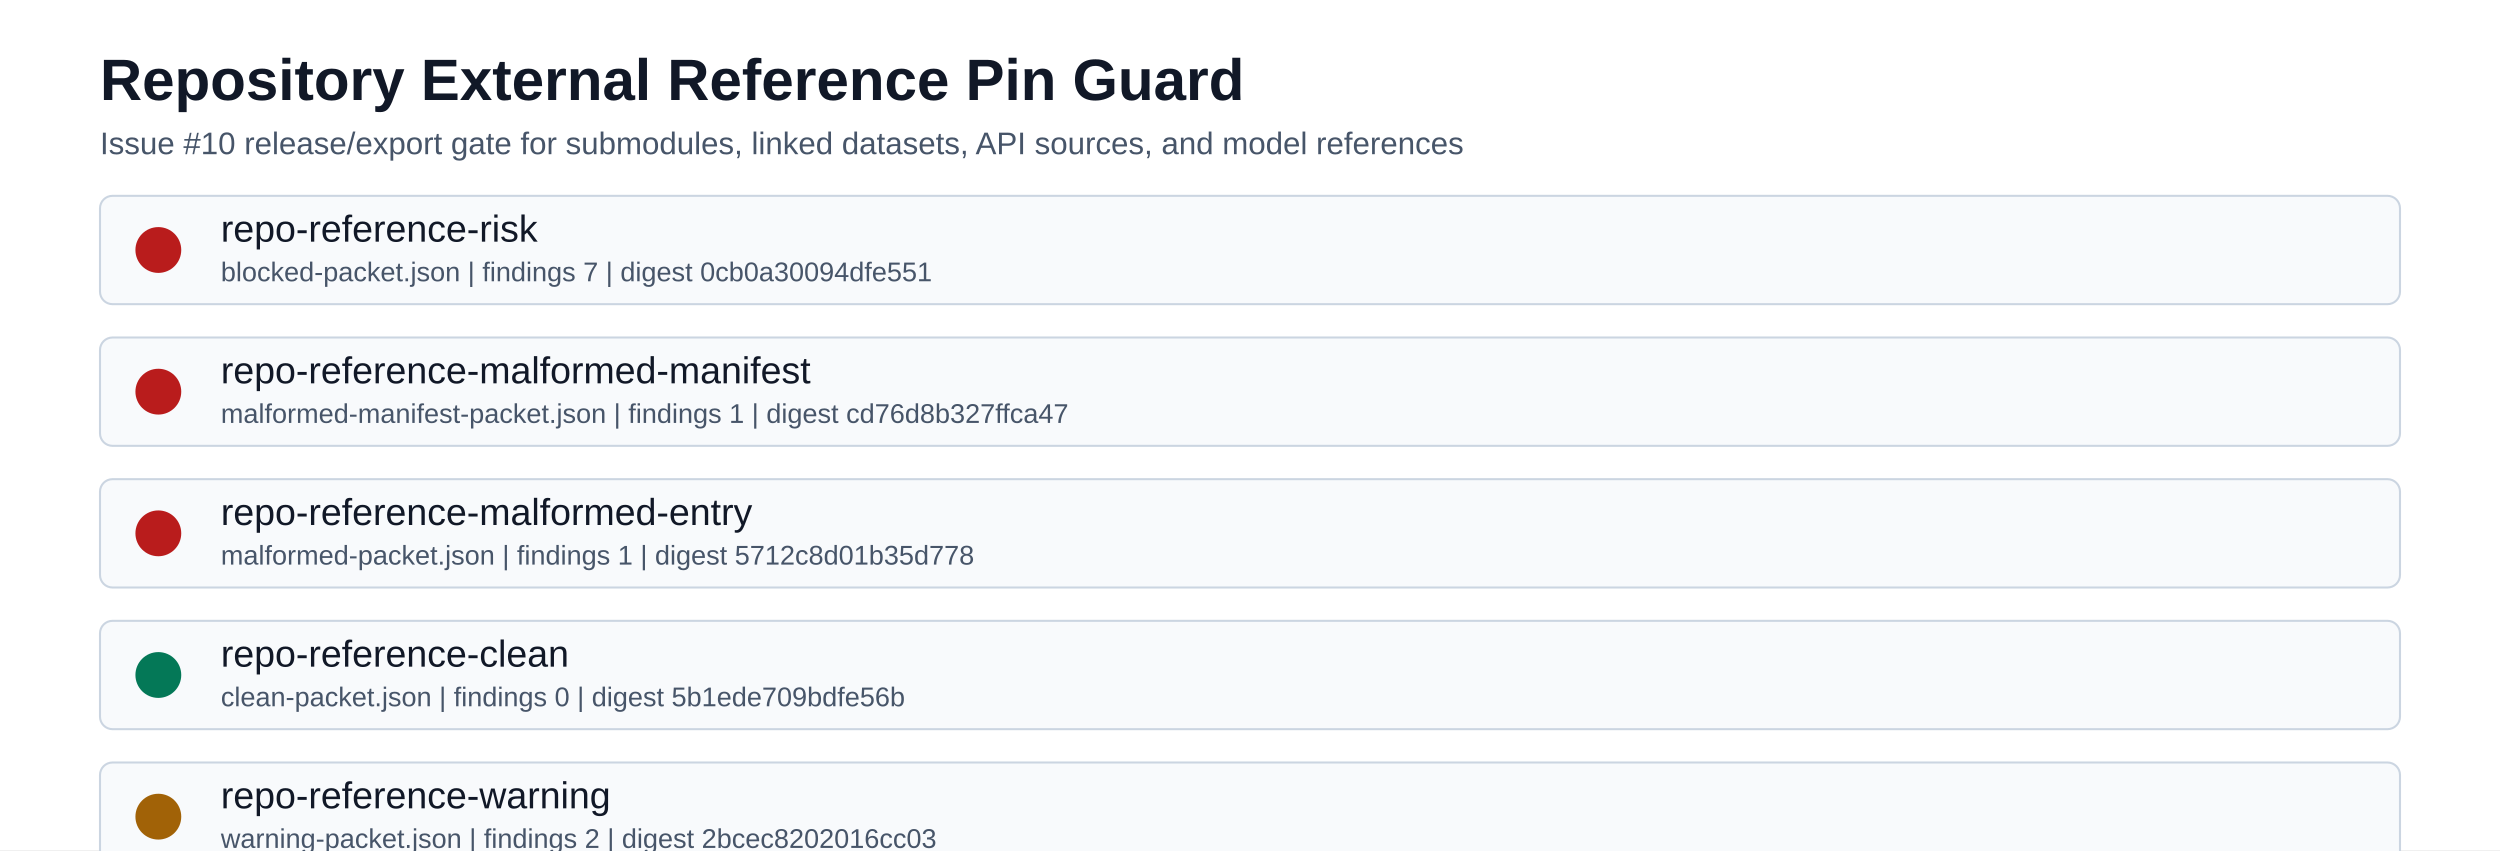
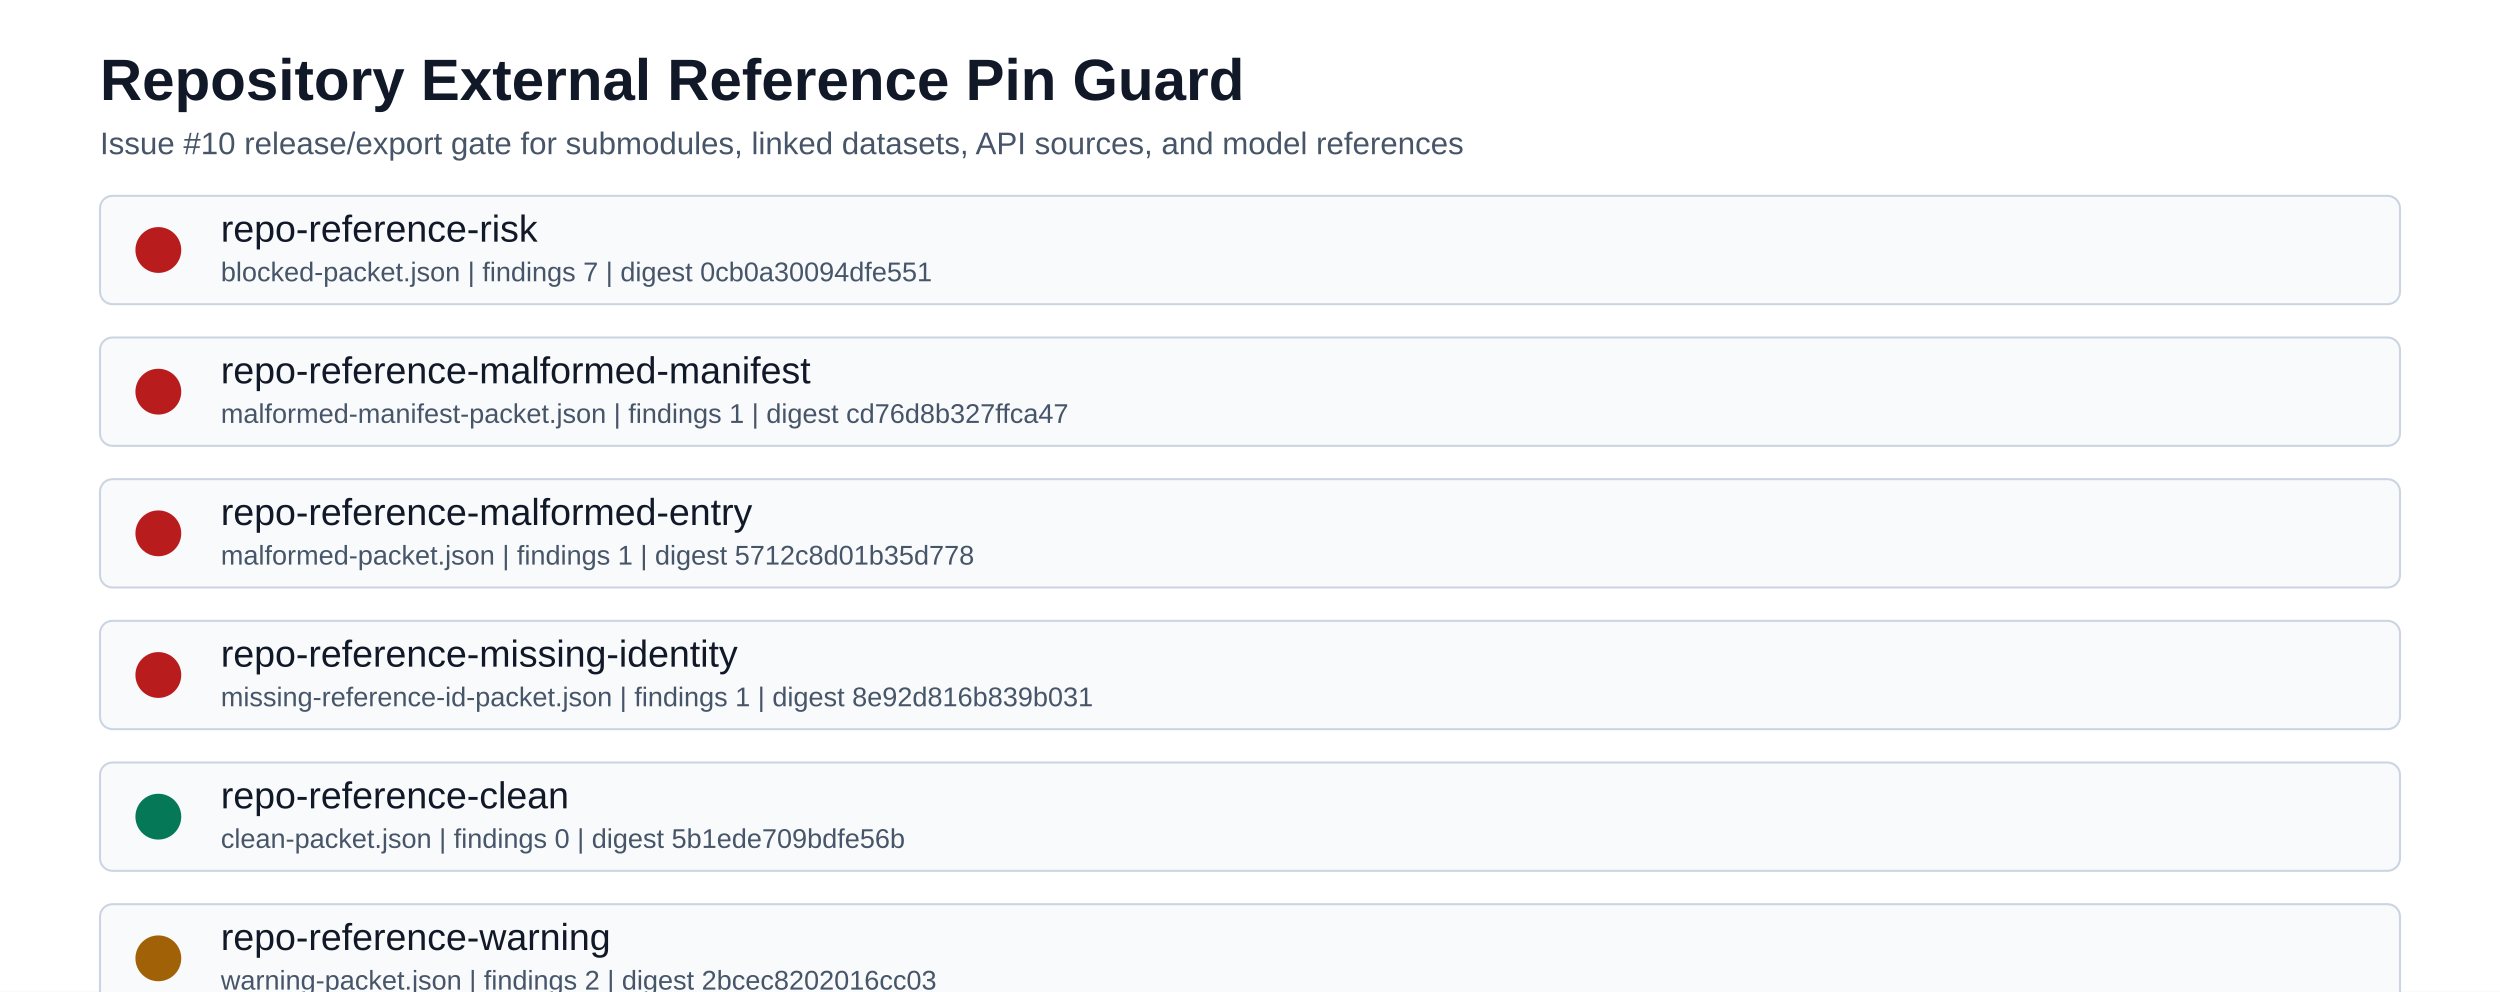
- <svg xmlns="http://www.w3.org/2000/svg" width="1200" height="408" viewBox="0 0 1200 408">
-   <rect width="1200" height="408" fill="#ffffff" />
+ <svg xmlns="http://www.w3.org/2000/svg" width="1200" height="476" viewBox="0 0 1200 476">
+   <rect width="1200" height="476" fill="#ffffff" />
  <text x="48" y="48" font-size="28" font-family="Arial" font-weight="700" fill="#111827">Repository External Reference Pin Guard</text>
  <text x="48" y="74" font-size="15" font-family="Arial" fill="#475569">Issue #10 release/export gate for submodules, linked datasets, API sources, and model references</text>
  <g transform="translate(48 94)">
    <rect width="1104" height="52" rx="6" fill="#f8fafc" stroke="#cbd5e1" />
    <circle cx="28" cy="26" r="11" fill="#b91c1c" />
    <text x="58" y="22" font-size="18" font-family="Arial" fill="#111827">repo-reference-risk</text>
    <text x="58" y="41" font-size="13" font-family="Arial" fill="#475569">blocked-packet.json | findings 7 | digest 0cb0a30094dfe551</text>
  </g>
  <g transform="translate(48 162)">
    <rect width="1104" height="52" rx="6" fill="#f8fafc" stroke="#cbd5e1" />
    <circle cx="28" cy="26" r="11" fill="#b91c1c" />
    <text x="58" y="22" font-size="18" font-family="Arial" fill="#111827">repo-reference-malformed-manifest</text>
    <text x="58" y="41" font-size="13" font-family="Arial" fill="#475569">malformed-manifest-packet.json | findings 1 | digest cd76d8b327ffca47</text>
  </g>
  <g transform="translate(48 230)">
    <rect width="1104" height="52" rx="6" fill="#f8fafc" stroke="#cbd5e1" />
    <circle cx="28" cy="26" r="11" fill="#b91c1c" />
    <text x="58" y="22" font-size="18" font-family="Arial" fill="#111827">repo-reference-malformed-entry</text>
    <text x="58" y="41" font-size="13" font-family="Arial" fill="#475569">malformed-packet.json | findings 1 | digest 5712c8d01b35d778</text>
  </g>
  <g transform="translate(48 298)">
    <rect width="1104" height="52" rx="6" fill="#f8fafc" stroke="#cbd5e1" />
+     <circle cx="28" cy="26" r="11" fill="#b91c1c" />
+     <text x="58" y="22" font-size="18" font-family="Arial" fill="#111827">repo-reference-missing-identity</text>
+     <text x="58" y="41" font-size="13" font-family="Arial" fill="#475569">missing-reference-id-packet.json | findings 1 | digest 8e92d816b839b031</text>
+   </g>
+   <g transform="translate(48 366)">
+     <rect width="1104" height="52" rx="6" fill="#f8fafc" stroke="#cbd5e1" />
    <circle cx="28" cy="26" r="11" fill="#047857" />
    <text x="58" y="22" font-size="18" font-family="Arial" fill="#111827">repo-reference-clean</text>
    <text x="58" y="41" font-size="13" font-family="Arial" fill="#475569">clean-packet.json | findings 0 | digest 5b1ede709bdfe56b</text>
  </g>
-   <g transform="translate(48 366)">
+   <g transform="translate(48 434)">
    <rect width="1104" height="52" rx="6" fill="#f8fafc" stroke="#cbd5e1" />
    <circle cx="28" cy="26" r="11" fill="#a16207" />
    <text x="58" y="22" font-size="18" font-family="Arial" fill="#111827">repo-reference-warning</text>
    <text x="58" y="41" font-size="13" font-family="Arial" fill="#475569">warning-packet.json | findings 2 | digest 2bcec8202016cc03</text>
  </g>
</svg>
